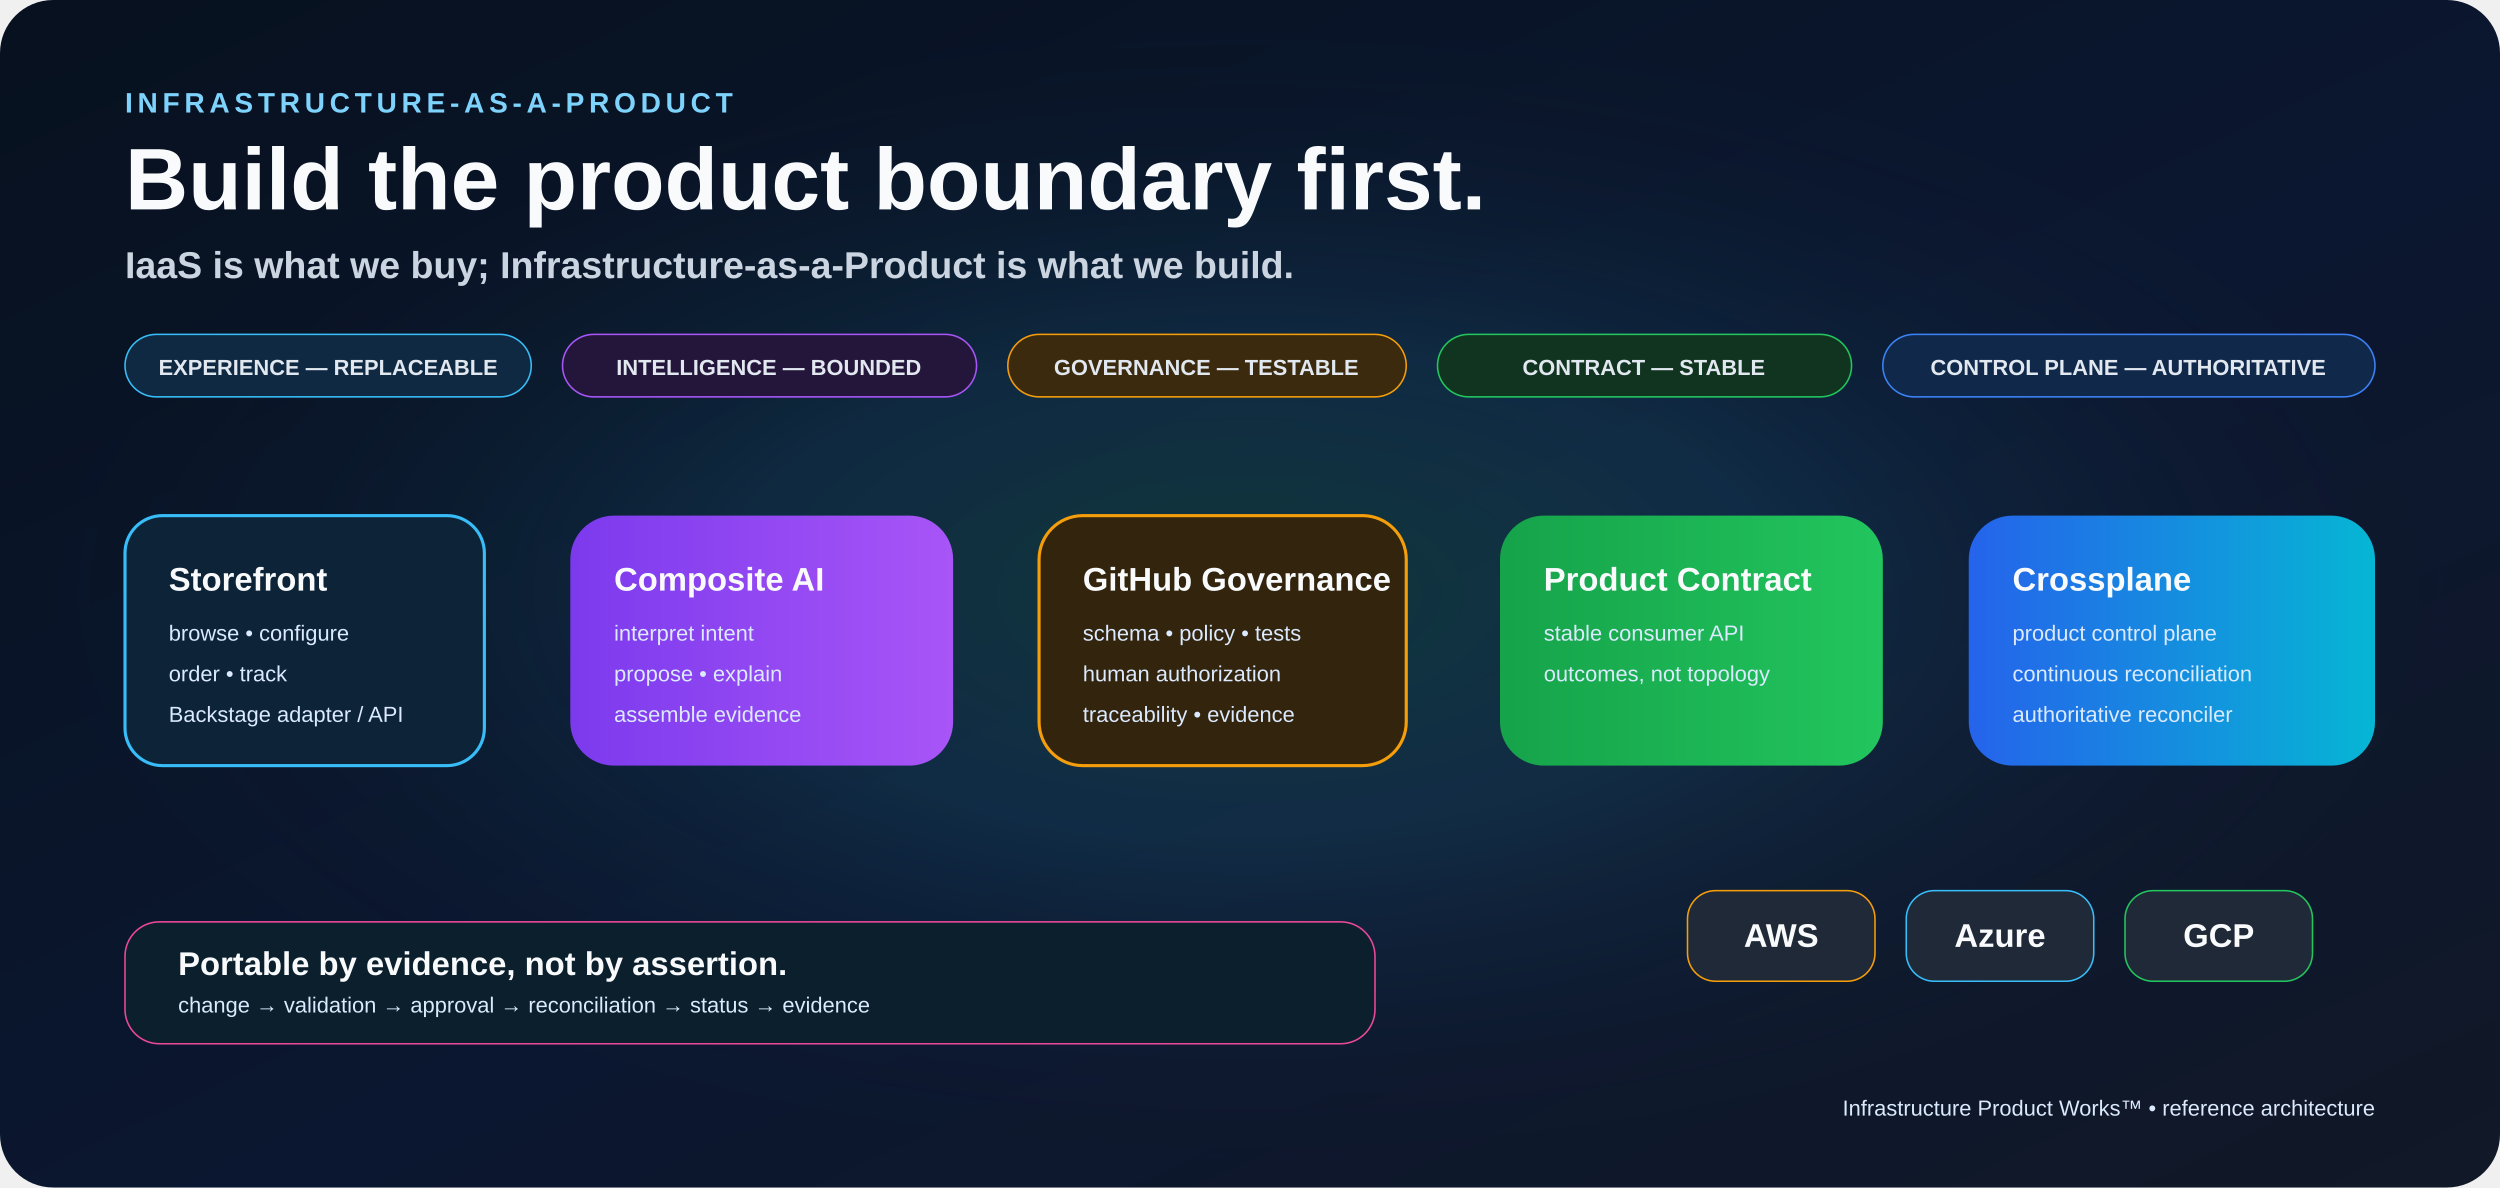
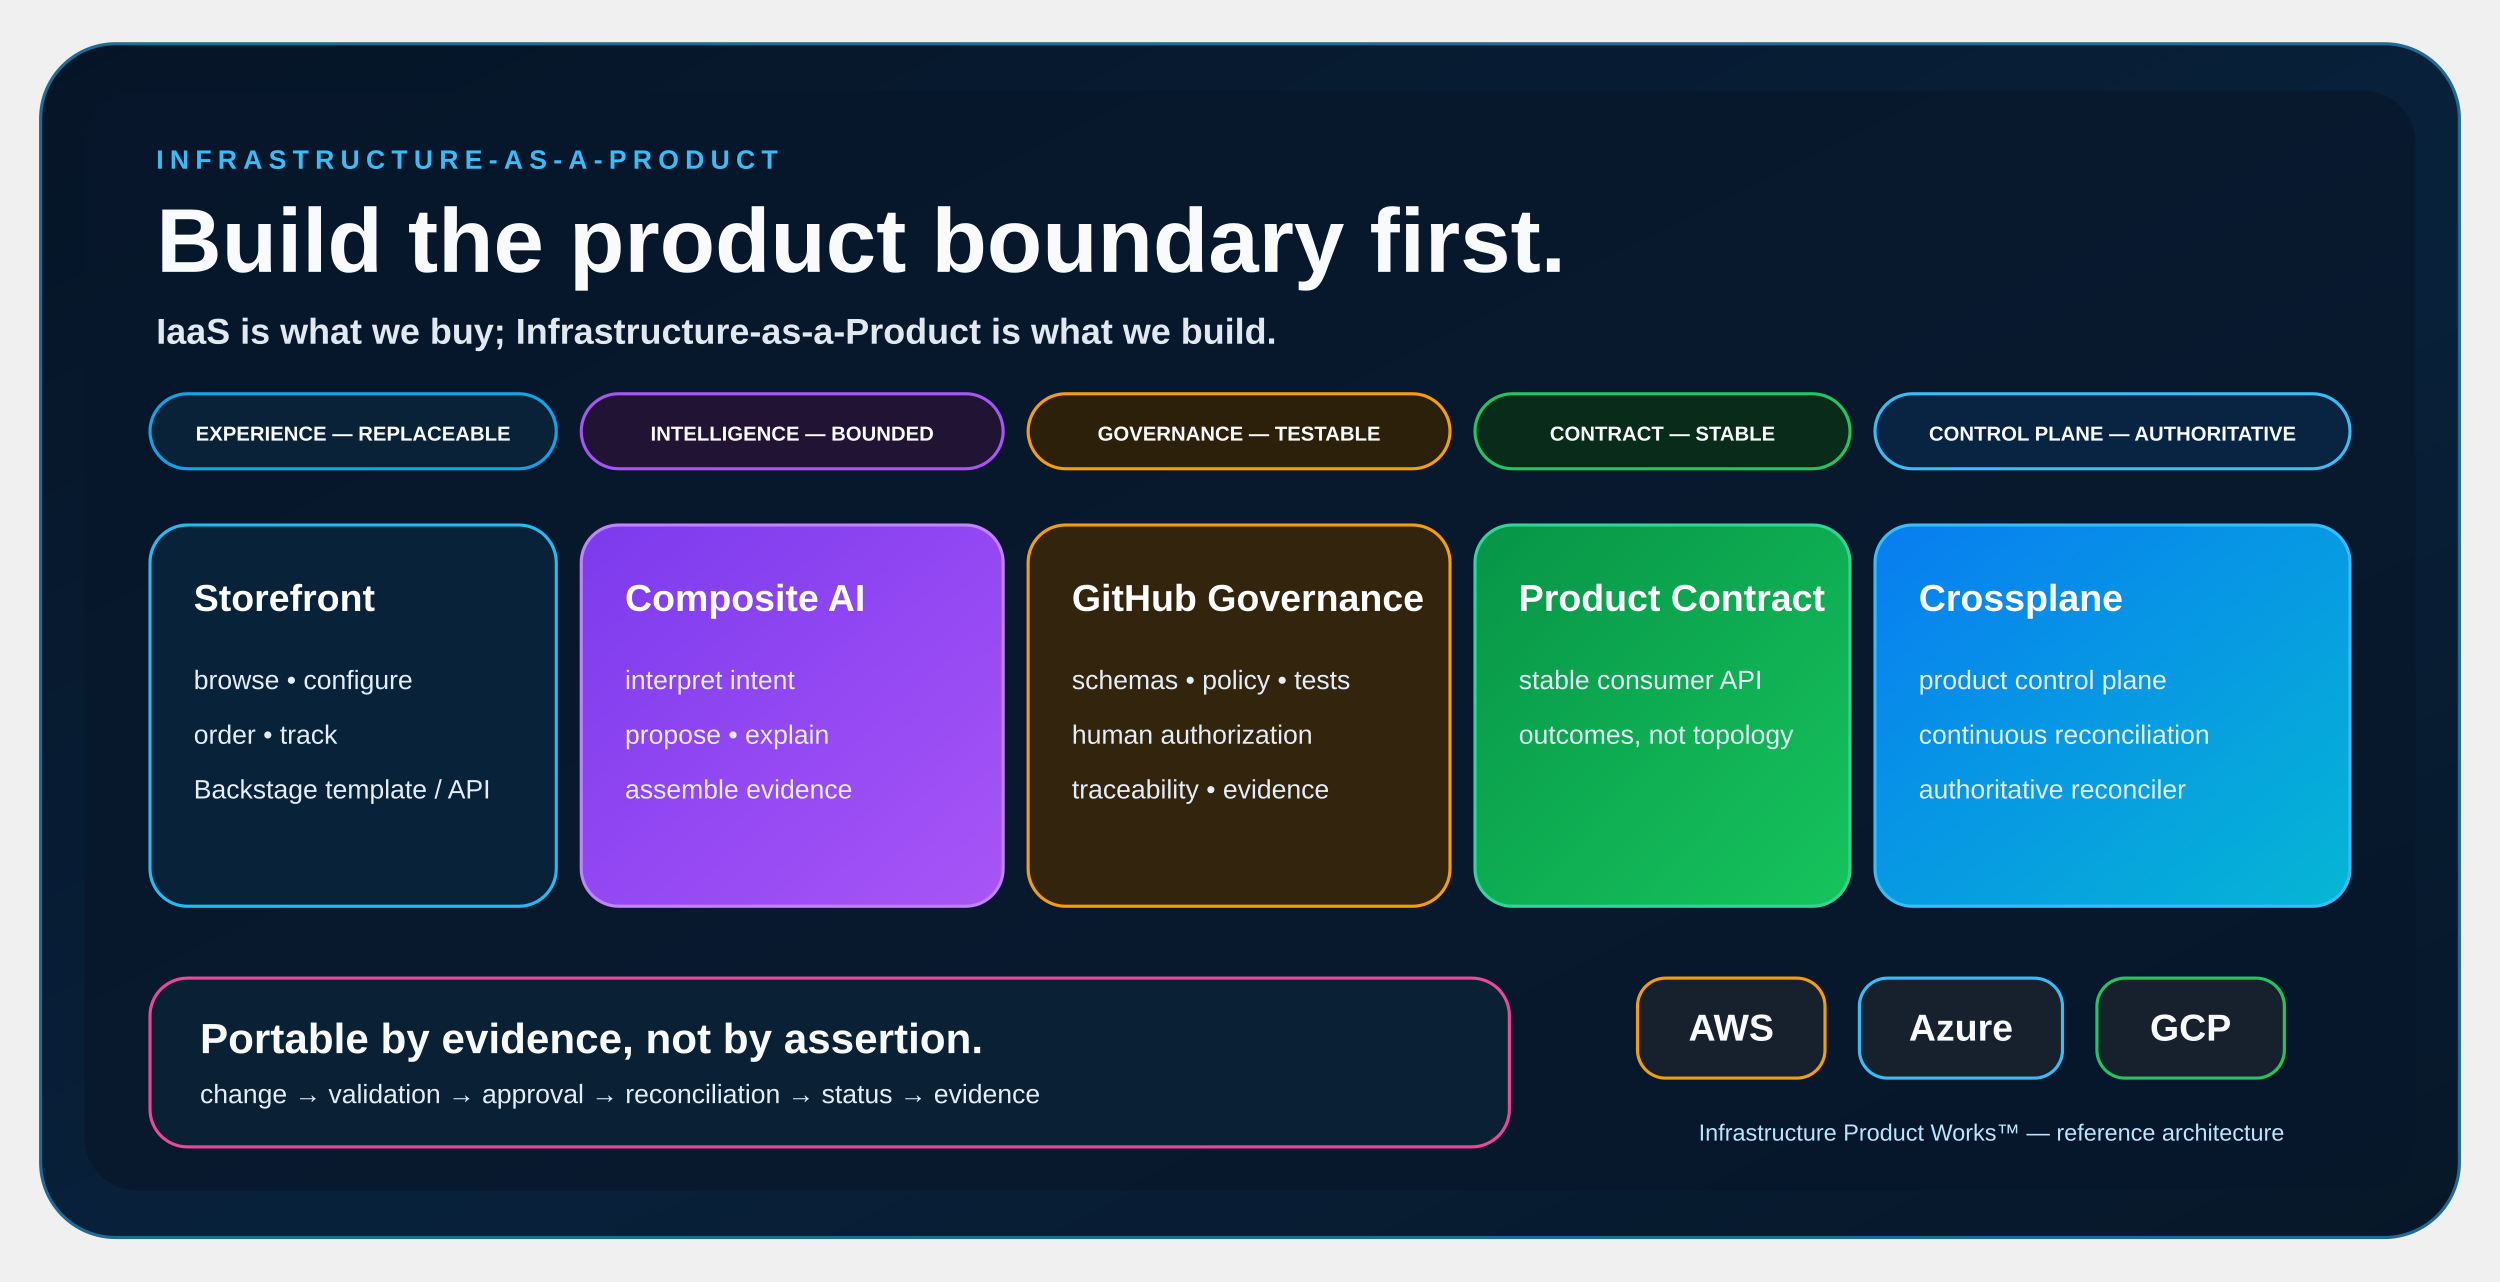
- <svg xmlns="http://www.w3.org/2000/svg" width="1600" height="760" viewBox="0 0 1600 760" role="img" aria-labelledby="title desc">
+ <svg xmlns="http://www.w3.org/2000/svg" width="1600" height="820" viewBox="0 0 1600 820" role="img" aria-labelledby="title desc">
  <defs>
    <linearGradient id="bg" x1="0" y1="0" x2="1" y2="1">
-       <stop offset="0" stop-color="#07111f" />
-       <stop offset=".55" stop-color="#0b1730" />
-       <stop offset="1" stop-color="#111827" />
+       <stop stop-color="#061426" />
+       <stop offset=".55" stop-color="#08213b" />
+       <stop offset="1" stop-color="#071728" />
    </linearGradient>
-     <radialGradient id="glow">
-       <stop offset="0" stop-color="#22c55e" stop-opacity=".18" />
-       <stop offset=".42" stop-color="#3ddcff" stop-opacity=".10" />
-       <stop offset="1" stop-color="#0b1020" stop-opacity="0" />
-     </radialGradient>
-     <linearGradient id="contract">
-       <stop stop-color="#16a34a" />
-       <stop offset="1" stop-color="#22c55e" />
-     </linearGradient>
-     <linearGradient id="control">
-       <stop stop-color="#2563eb" />
-       <stop offset="1" stop-color="#06b6d4" />
-     </linearGradient>
-     <linearGradient id="ai">
+     <linearGradient id="ai" x1="0" y1="0" x2="1" y2="1">
      <stop stop-color="#7c3aed" />
      <stop offset="1" stop-color="#a855f7" />
    </linearGradient>
-     <style>.k{font:700 18px Arial;letter-spacing:3px;fill:#7dd3fc}.t{font:800 56px Arial;fill:#f8fafc}.tag{font:600 24px Arial;fill:#cbd5e1}.nt{font:800 21px Arial;fill:#f8fafc}.ns{font:500 14px Arial;fill:#dbeafe}.p{font:700 14px Arial;fill:#e2e8f0}.c{font:800 21px Arial;fill:#f8fafc}</style>
+     <linearGradient id="contract" x1="0" y1="0" x2="1" y2="1">
+       <stop stop-color="#079447" />
+       <stop offset="1" stop-color="#16c45d" />
+     </linearGradient>
+     <linearGradient id="control" x1="0" y1="0" x2="1" y2="1">
+       <stop stop-color="#087df1" />
+       <stop offset="1" stop-color="#06b6d4" />
+     </linearGradient>
+     <style>.k{font:700 17px Arial,sans-serif;letter-spacing:4px;fill:#38bdf8}.title{font:800 58px Arial,sans-serif;fill:#f8fafc}.tag{font:600 23px Arial,sans-serif;fill:#e2e8f0}.pill{font:700 13px Arial,sans-serif;fill:#f8fafc}.ct{font:800 24px Arial,sans-serif;fill:#fff}.cs{font:500 17px Arial,sans-serif;fill:#e5eef8}.proof{font:800 27px Arial,sans-serif;fill:#f8fafc}.cloud{font:800 24px Arial,sans-serif;fill:#f8fafc}.foot{font:500 15px Arial,sans-serif;fill:#bae6fd}</style>
  </defs>
-   <rect width="1600" height="760" rx="34" fill="url(#bg)" />
-   <rect width="1600" height="760" rx="34" fill="url(#glow)" />
-   <text x="80" y="72" class="k">INFRASTRUCTURE-AS-A-PRODUCT</text>
-   <text x="80" y="134" class="t">Build the product boundary first.</text>
-   <text x="80" y="178" class="tag">IaaS is what we buy; Infrastructure-as-a-Product is what we build.</text>
-   <g transform="translate(80 214)">
-     <rect width="260" height="40" rx="20" fill="#0f2942" stroke="#38bdf8" />
-     <text x="130" y="26" text-anchor="middle" class="p">EXPERIENCE — REPLACEABLE</text>
+   <rect x="26" y="28" width="1548" height="764" rx="48" fill="url(#bg)" stroke="#1e6b94" stroke-width="2" />
+   <rect x="54" y="58" width="1492" height="704" rx="34" fill="#07172b" opacity=".8" />
+   <text x="100" y="108" class="k">INFRASTRUCTURE-AS-A-PRODUCT</text>
+   <text x="100" y="174" class="title">Build the product boundary first.</text>
+   <text x="100" y="220" class="tag">IaaS is what we buy; Infrastructure-as-a-Product is what we build.</text>
+   <g transform="translate(96 252)">
+     <rect width="260" height="48" rx="24" fill="#092238" stroke="#0ea5e9" stroke-width="2" />
+     <text x="130" y="30" text-anchor="middle" class="pill">EXPERIENCE — REPLACEABLE</text>
  </g>
-   <g transform="translate(360 214)">
-     <rect width="265" height="40" rx="20" fill="#23163a" stroke="#a855f7" />
-     <text x="132" y="26" text-anchor="middle" class="p">INTELLIGENCE — BOUNDED</text>
+   <g transform="translate(372 252)">
+     <rect width="270" height="48" rx="24" fill="#211333" stroke="#a855f7" stroke-width="2" />
+     <text x="135" y="30" text-anchor="middle" class="pill">INTELLIGENCE — BOUNDED</text>
  </g>
-   <g transform="translate(645 214)">
-     <rect width="255" height="40" rx="20" fill="#3b2a0d" stroke="#f59e0b" />
-     <text x="127" y="26" text-anchor="middle" class="p">GOVERNANCE — TESTABLE</text>
+   <g transform="translate(658 252)">
+     <rect width="270" height="48" rx="24" fill="#2d200b" stroke="#f59e0b" stroke-width="2" />
+     <text x="135" y="30" text-anchor="middle" class="pill">GOVERNANCE — TESTABLE</text>
  </g>
-   <g transform="translate(920 214)">
-     <rect width="265" height="40" rx="20" fill="#10341f" stroke="#22c55e" />
-     <text x="132" y="26" text-anchor="middle" class="p">CONTRACT — STABLE</text>
+   <g transform="translate(944 252)">
+     <rect width="240" height="48" rx="24" fill="#082b1a" stroke="#22c55e" stroke-width="2" />
+     <text x="120" y="30" text-anchor="middle" class="pill">CONTRACT — STABLE</text>
  </g>
-   <g transform="translate(1205 214)">
-     <rect width="315" height="40" rx="20" fill="#10294b" stroke="#3b82f6" />
-     <text x="157" y="26" text-anchor="middle" class="p">CONTROL PLANE — AUTHORITATIVE</text>
+   <g transform="translate(1200 252)">
+     <rect width="304" height="48" rx="24" fill="#092442" stroke="#38bdf8" stroke-width="2" />
+     <text x="152" y="30" text-anchor="middle" class="pill">CONTROL PLANE — AUTHORITATIVE</text>
  </g>
-   <g transform="translate(80 330)">
-     <rect width="230" height="160" rx="24" fill="#0d2438" stroke="#38bdf8" stroke-width="2" />
-     <text x="28" y="48" class="nt">Storefront</text>
-     <text x="28" y="80" class="ns">browse • configure</text>
-     <text x="28" y="106" class="ns">order • track</text>
-     <text x="28" y="132" class="ns">Backstage adapter / API</text>
+   <g transform="translate(96 336)">
+     <rect width="260" height="244" rx="24" fill="#08223a" stroke="#22bdf2" stroke-width="2" />
+     <text x="28" y="55" class="ct">Storefront</text>
+     <text x="28" y="105" class="cs">browse • configure</text>
+     <text x="28" y="140" class="cs">order • track</text>
+     <text x="28" y="175" class="cs">Backstage template / API</text>
  </g>
-   <g transform="translate(365 330)">
-     <rect width="245" height="160" rx="28" fill="url(#ai)" />
-     <text x="28" y="48" class="nt">Composite AI</text>
-     <text x="28" y="80" class="ns">interpret intent</text>
-     <text x="28" y="106" class="ns">propose • explain</text>
-     <text x="28" y="132" class="ns">assemble evidence</text>
+   <g transform="translate(372 336)">
+     <rect width="270" height="244" rx="24" fill="url(#ai)" stroke="#c084fc" stroke-width="2" />
+     <text x="28" y="55" class="ct">Composite AI</text>
+     <text x="28" y="105" class="cs">interpret intent</text>
+     <text x="28" y="140" class="cs">propose • explain</text>
+     <text x="28" y="175" class="cs">assemble evidence</text>
  </g>
-   <g transform="translate(665 330)">
-     <rect width="235" height="160" rx="28" fill="#33240d" stroke="#f59e0b" stroke-width="2" />
-     <text x="28" y="48" class="nt">GitHub Governance</text>
-     <text x="28" y="80" class="ns">schema • policy • tests</text>
-     <text x="28" y="106" class="ns">human authorization</text>
-     <text x="28" y="132" class="ns">traceability • evidence</text>
+   <g transform="translate(658 336)">
+     <rect width="270" height="244" rx="24" fill="#33240d" stroke="#f59e0b" stroke-width="2" />
+     <text x="28" y="55" class="ct">GitHub Governance</text>
+     <text x="28" y="105" class="cs">schemas • policy • tests</text>
+     <text x="28" y="140" class="cs">human authorization</text>
+     <text x="28" y="175" class="cs">traceability • evidence</text>
  </g>
-   <g transform="translate(960 330)">
-     <rect width="245" height="160" rx="28" fill="url(#contract)" />
-     <text x="28" y="48" class="nt">Product Contract</text>
-     <text x="28" y="80" class="ns">stable consumer API</text>
-     <text x="28" y="106" class="ns">outcomes, not topology</text>
+   <g transform="translate(944 336)">
+     <rect width="240" height="244" rx="24" fill="url(#contract)" stroke="#34d399" stroke-width="2" />
+     <text x="28" y="55" class="ct">Product Contract</text>
+     <text x="28" y="105" class="cs">stable consumer API</text>
+     <text x="28" y="140" class="cs">outcomes, not topology</text>
  </g>
-   <g transform="translate(1260 330)">
-     <rect width="260" height="160" rx="28" fill="url(#control)" />
-     <text x="28" y="48" class="nt">Crossplane</text>
-     <text x="28" y="80" class="ns">product control plane</text>
-     <text x="28" y="106" class="ns">continuous reconciliation</text>
-     <text x="28" y="132" class="ns">authoritative reconciler</text>
+   <g transform="translate(1200 336)">
+     <rect width="304" height="244" rx="24" fill="url(#control)" stroke="#38bdf8" stroke-width="2" />
+     <text x="28" y="55" class="ct">Crossplane</text>
+     <text x="28" y="105" class="cs">product control plane</text>
+     <text x="28" y="140" class="cs">continuous reconciliation</text>
+     <text x="28" y="175" class="cs">authoritative reconciler</text>
  </g>
-   <g transform="translate(1080 570)">
-     <rect width="120" height="58" rx="18" fill="#1f2937" stroke="#f59e0b" />
-     <text x="60" y="36" text-anchor="middle" class="c">AWS</text>
+   <g transform="translate(96 626)">
+     <rect width="870" height="108" rx="24" fill="#092035" stroke="#ec4899" stroke-width="2" />
+     <text x="32" y="48" class="proof">Portable by evidence, not by assertion.</text>
+     <text x="32" y="80" class="cs">change → validation → approval → reconciliation → status → evidence</text>
  </g>
-   <g transform="translate(1220 570)">
-     <rect width="120" height="58" rx="18" fill="#1f2937" stroke="#38bdf8" />
-     <text x="60" y="36" text-anchor="middle" class="c">Azure</text>
+   <g transform="translate(1048 626)">
+     <rect width="120" height="64" rx="18" fill="#17202d" stroke="#f59e0b" stroke-width="2" />
+     <text x="60" y="40" text-anchor="middle" class="cloud">AWS</text>
  </g>
-   <g transform="translate(1360 570)">
-     <rect width="120" height="58" rx="18" fill="#1f2937" stroke="#22c55e" />
-     <text x="60" y="36" text-anchor="middle" class="c">GCP</text>
+   <g transform="translate(1190 626)">
+     <rect width="130" height="64" rx="18" fill="#17202d" stroke="#38bdf8" stroke-width="2" />
+     <text x="65" y="40" text-anchor="middle" class="cloud">Azure</text>
  </g>
-   <g transform="translate(80 590)">
-     <rect width="800" height="78" rx="22" fill="#0b1f2d" stroke="#ec4899" />
-     <text x="34" y="34" class="nt">Portable by evidence, not by assertion.</text>
-     <text x="34" y="58" class="ns">change → validation → approval → reconciliation → status → evidence</text>
+   <g transform="translate(1342 626)">
+     <rect width="120" height="64" rx="18" fill="#17202d" stroke="#22c55e" stroke-width="2" />
+     <text x="60" y="40" text-anchor="middle" class="cloud">GCP</text>
  </g>
-   <text x="1520" y="714" text-anchor="end" class="ns">Infrastructure Product Works™ • reference architecture</text>
+   <text x="1462" y="730" text-anchor="end" class="foot">Infrastructure Product Works™ — reference architecture</text>
</svg>
